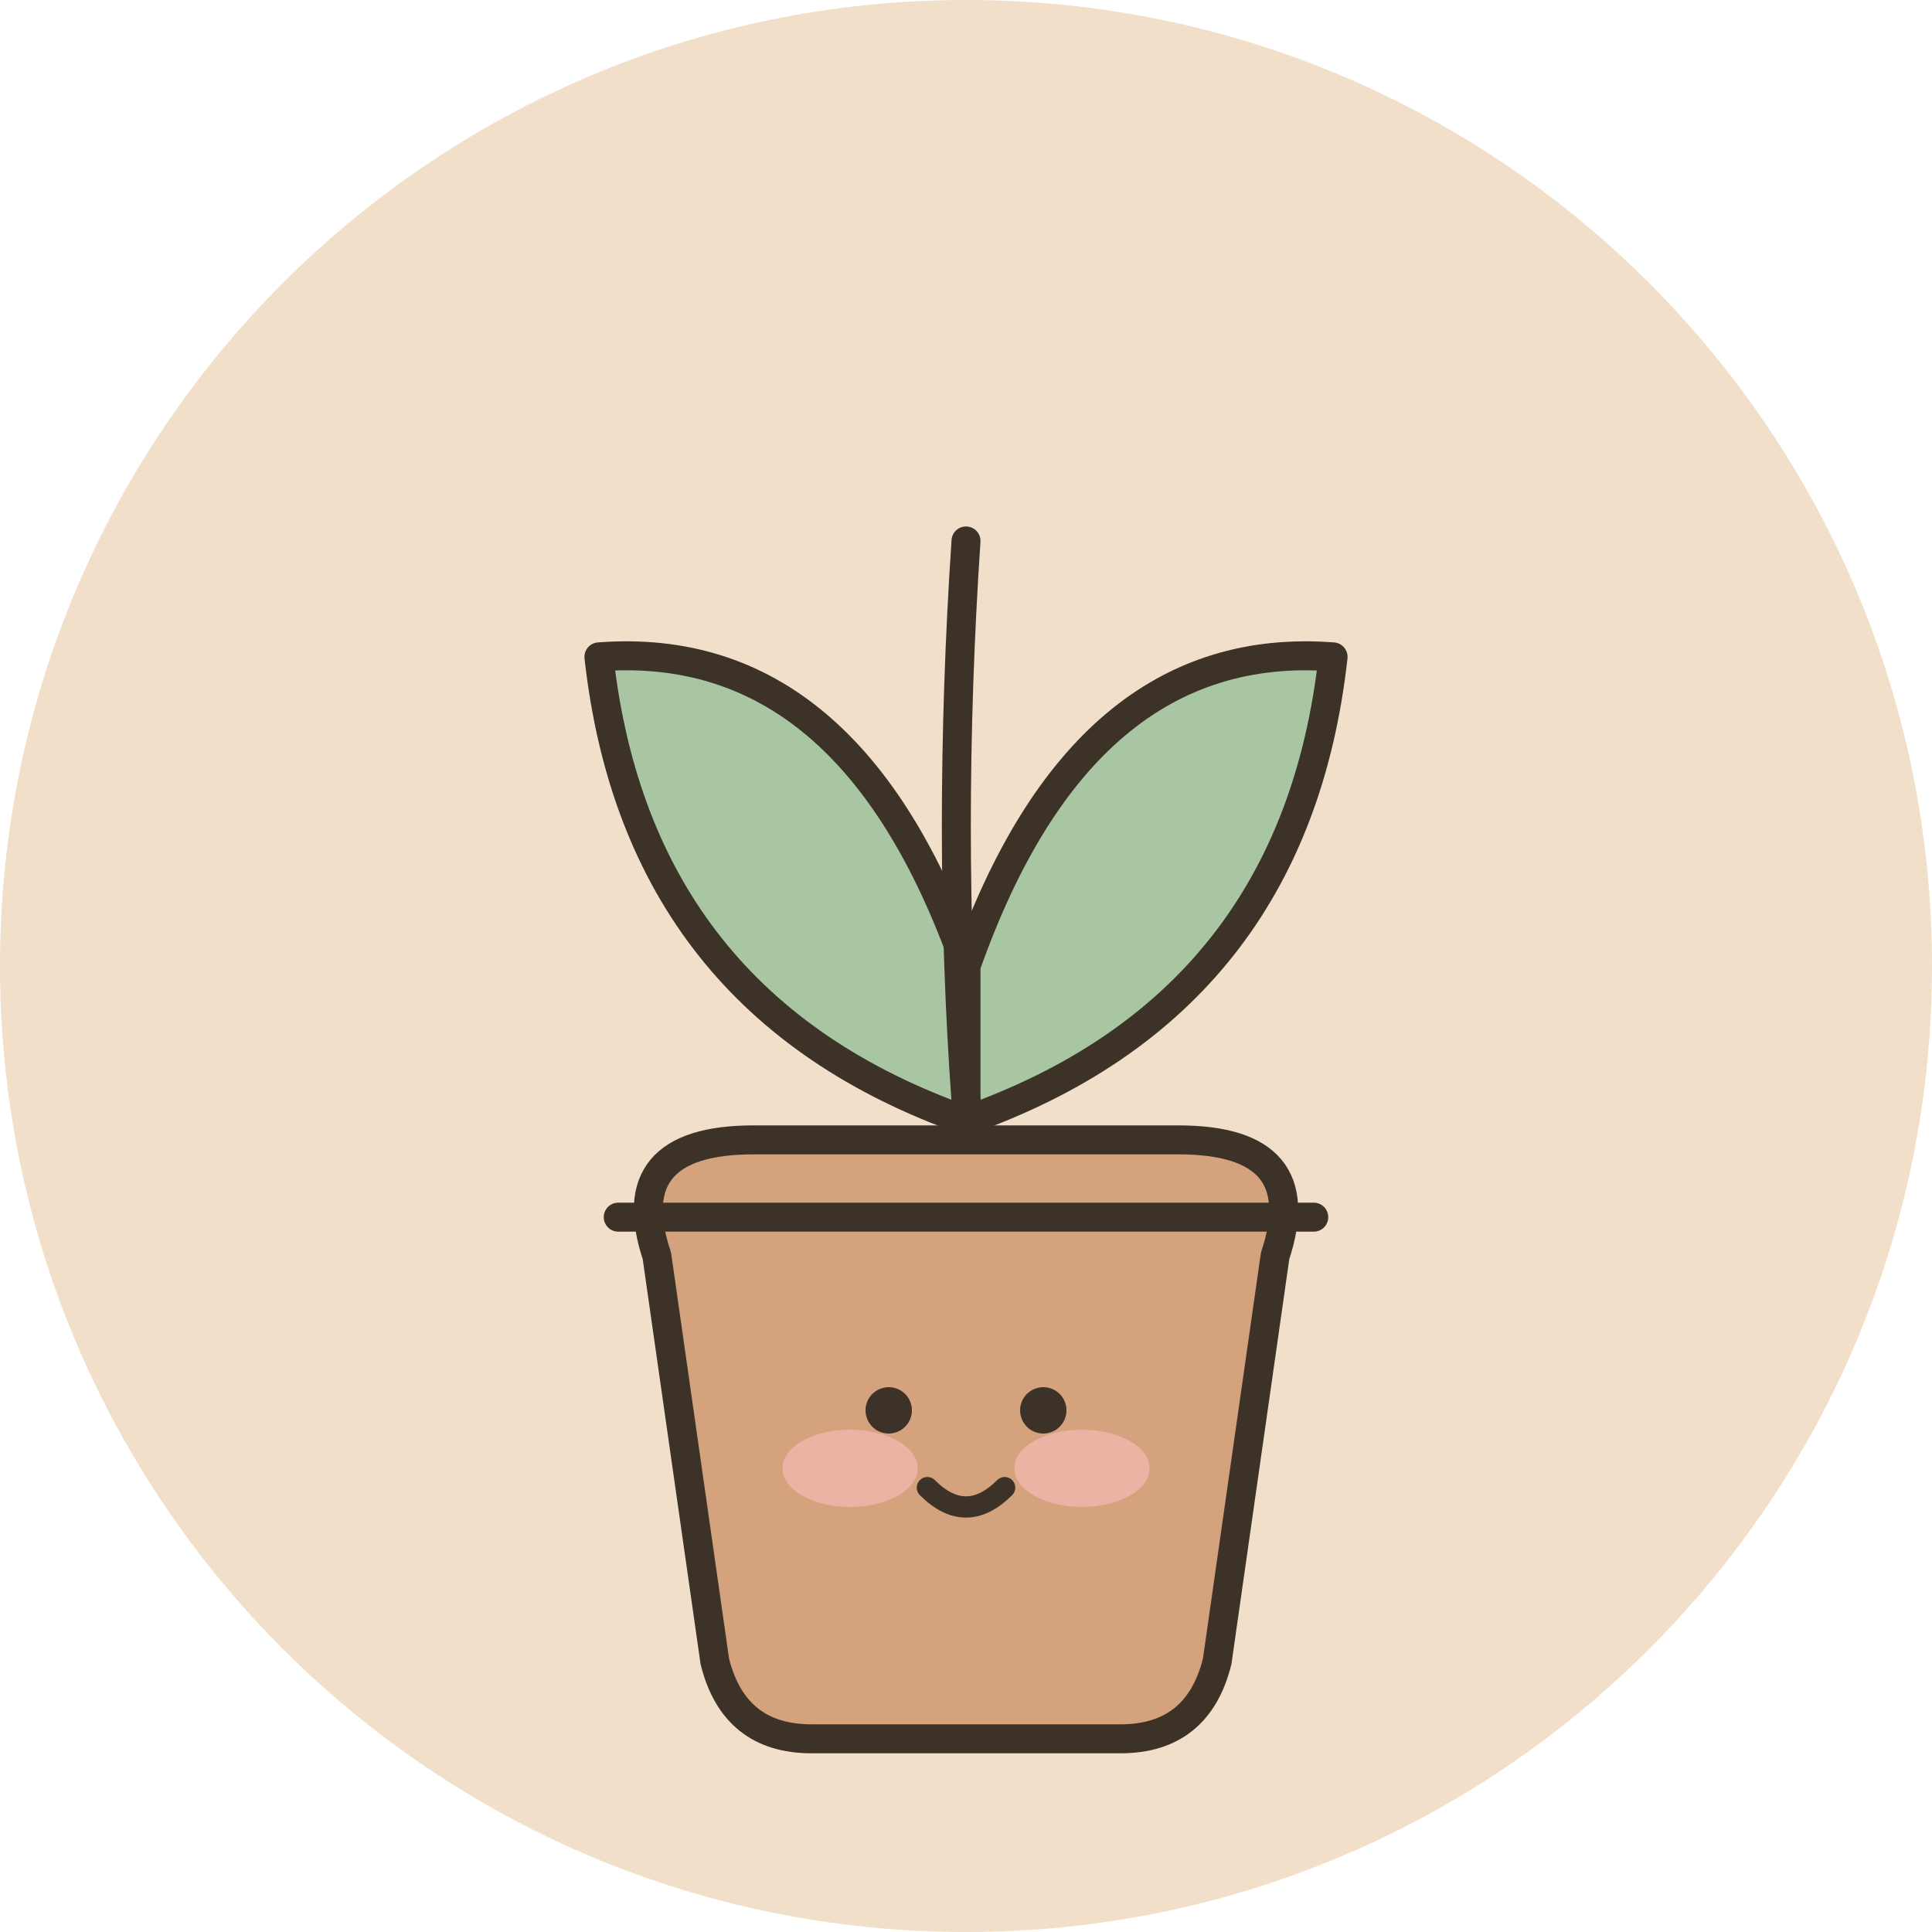
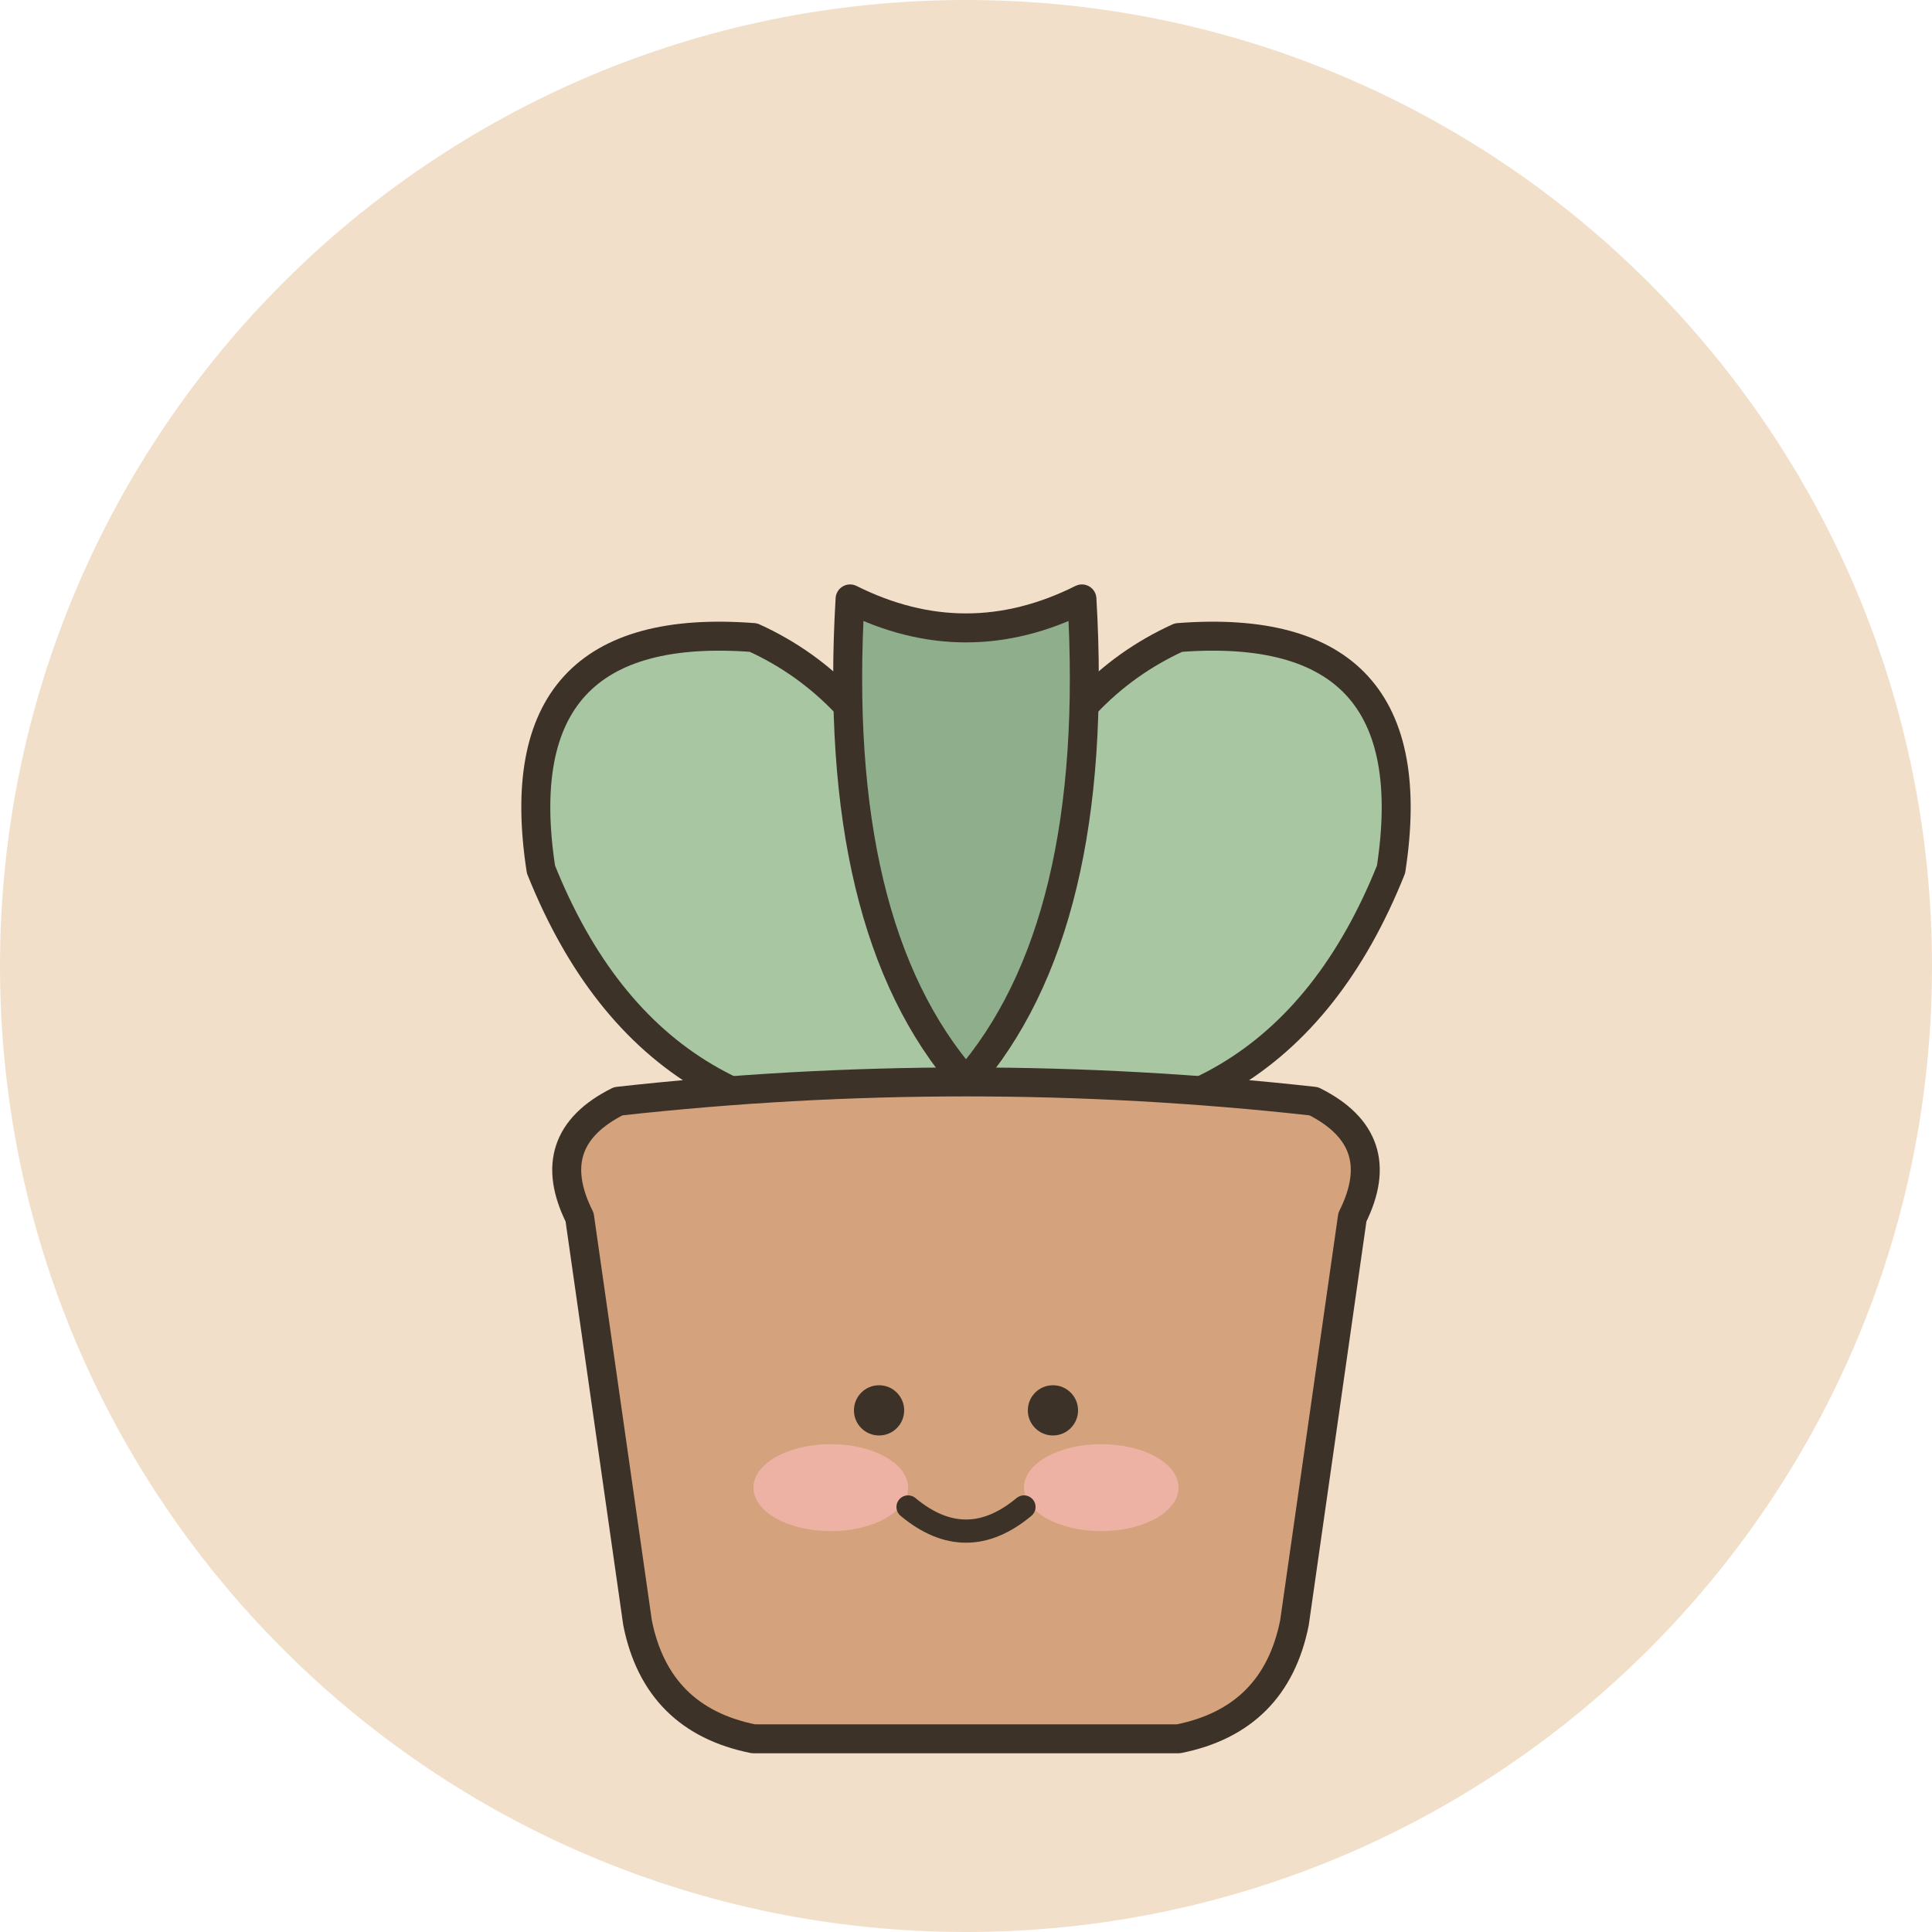
<svg xmlns="http://www.w3.org/2000/svg" viewBox="0 0 200 200" role="img" aria-label="Planta">
  <circle cx="100" cy="100" r="100" fill="#F2DFC9" />
-   <g stroke="#3D3228" stroke-width="3" stroke-linejoin="round" stroke-linecap="round">
-     <path d="M100 116 Q66 104 62 68 Q88 66 100 100 Z" fill="#A9C6A3" />
-     <path d="M100 116 Q134 104 138 68 Q112 66 100 100 Z" fill="#A9C6A3" />
-     <path d="M100 114 Q98 86 100 56" fill="none" />
+   <g stroke="#3D3228" stroke-width="3" stroke-linejoin="round" stroke-linecap="round" fill="#A9C6A3">
+     <path d="M100 116 Q68 120 56 90 Q52 64 78 66 Q100 76 100 116 Z" />
+     <path d="M100 116 Q132 120 144 90 Q148 64 122 66 Q100 76 100 116 Z" />
+     <path d="M100 112 Q86 96 88 62 Q100 68 112 62 Q114 96 100 112 Z" fill="#8FAE8C" />
  </g>
-   <path d="M68 130 Q64 118 78 118 L122 118 Q136 118 132 130 L126 172 Q124 180 116 180 L84 180 Q76 180 74 172 Z" fill="#D4A37E" stroke="#3D3228" stroke-width="3" stroke-linejoin="round" />
-   <path d="M64 126 L136 126" stroke="#3D3228" stroke-width="3" stroke-linecap="round" fill="none" />
-   <g fill="#F2B5AC" opacity="0.8">
-     <ellipse cx="88" cy="152" rx="7" ry="4" />
-     <ellipse cx="112" cy="152" rx="7" ry="4" />
+   <path d="M60 126 Q56 118 64 114 Q100 110 136 114 Q144 118 140 126 L134 168 Q132 178 122 180 L78 180 Q68 178 66 168 Z" fill="#D4A37E" stroke="#3D3228" stroke-width="3" stroke-linejoin="round" />
+   <g fill="#F2B5AC" opacity="0.85">
+     <ellipse cx="86" cy="154" rx="8" ry="4.5" />
+     <ellipse cx="114" cy="154" rx="8" ry="4.5" />
  </g>
  <g fill="#3D3228">
-     <circle cx="92" cy="146" r="2.4" />
-     <circle cx="108" cy="146" r="2.4" />
+     <circle cx="91" cy="146" r="2.6" />
+     <circle cx="109" cy="146" r="2.6" />
  </g>
-   <path d="M96 154 Q100 158 104 154" fill="none" stroke="#3D3228" stroke-width="2.2" stroke-linecap="round" />
+   <path d="M94 156 Q100 161 106 156" fill="none" stroke="#3D3228" stroke-width="2.4" stroke-linecap="round" />
</svg>
